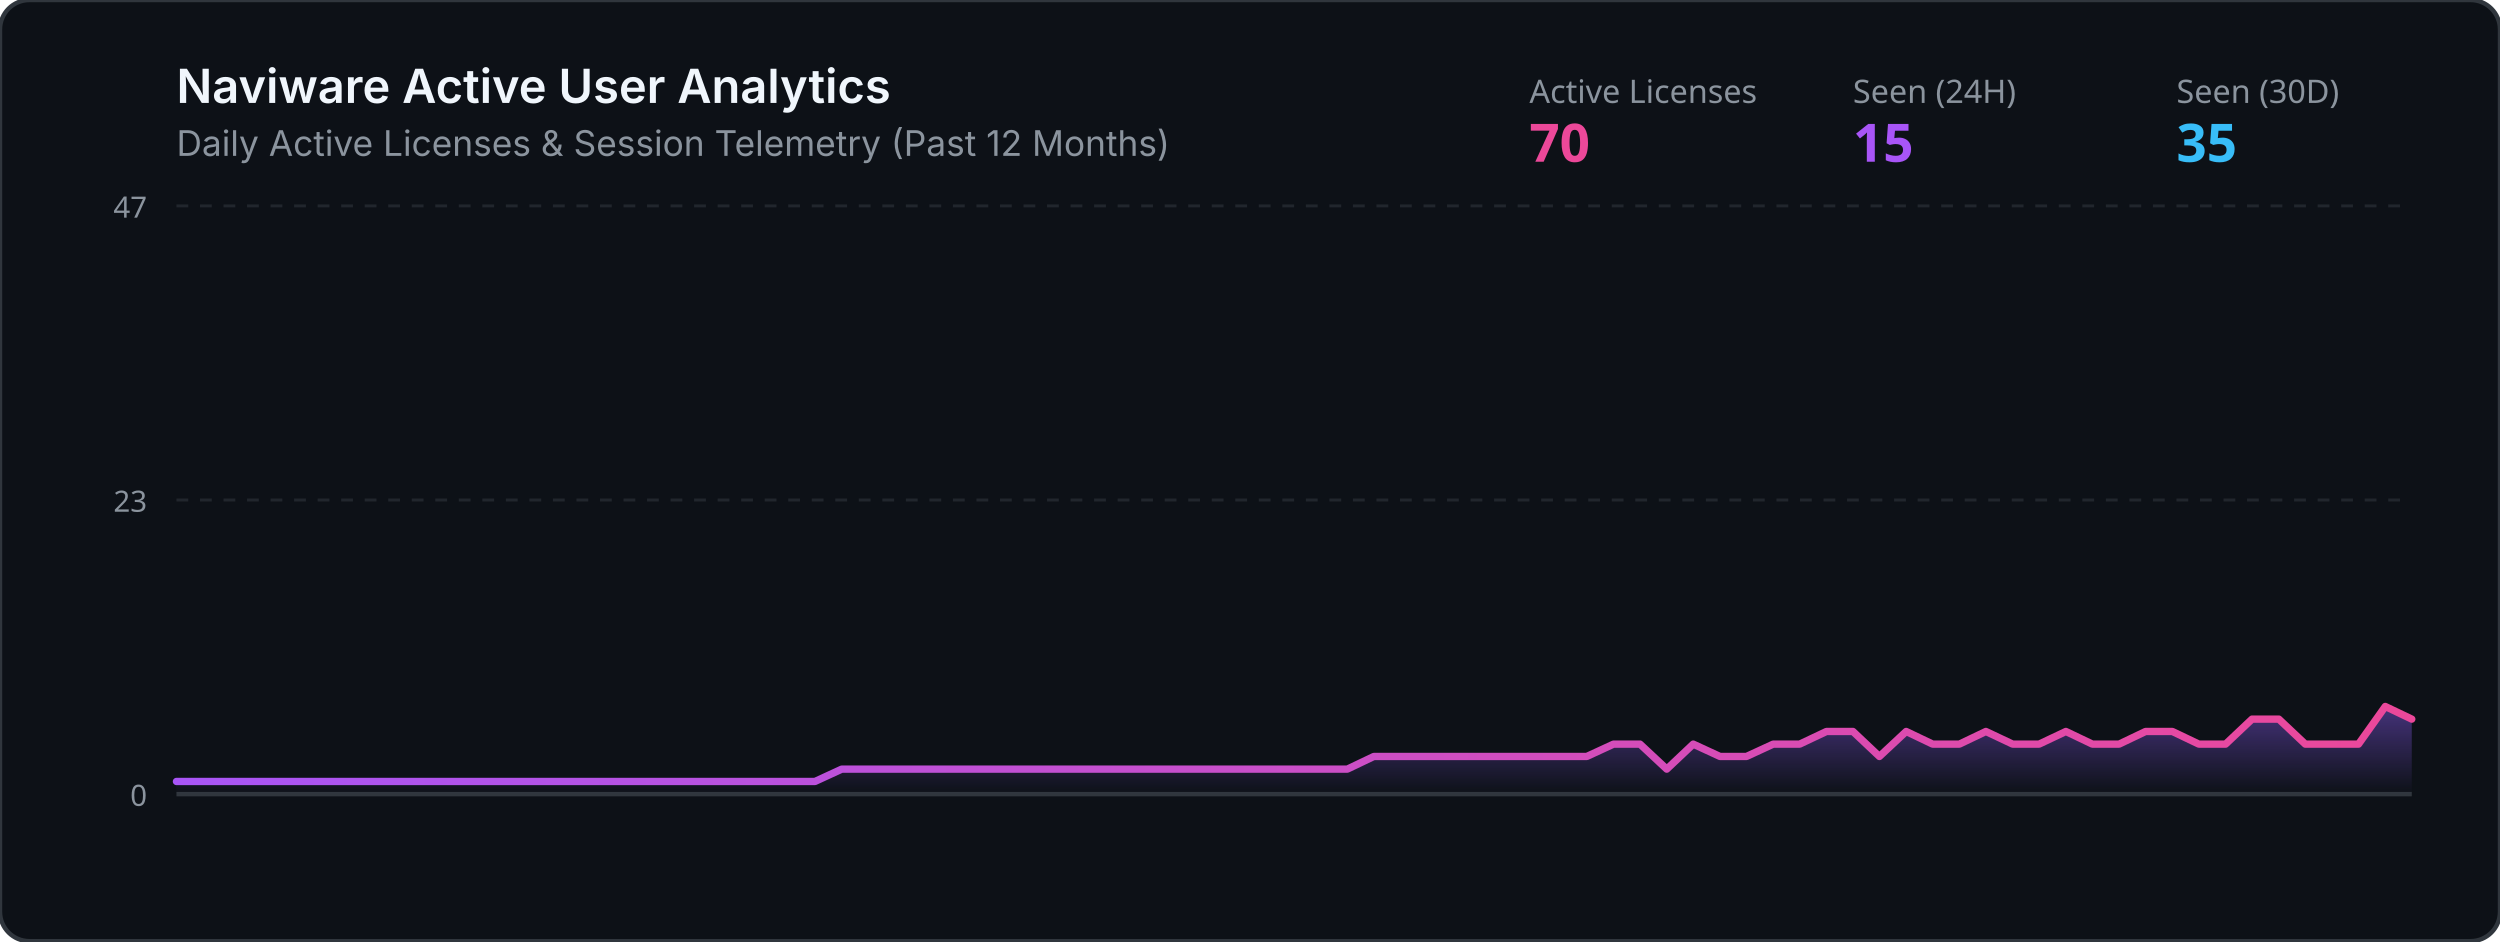
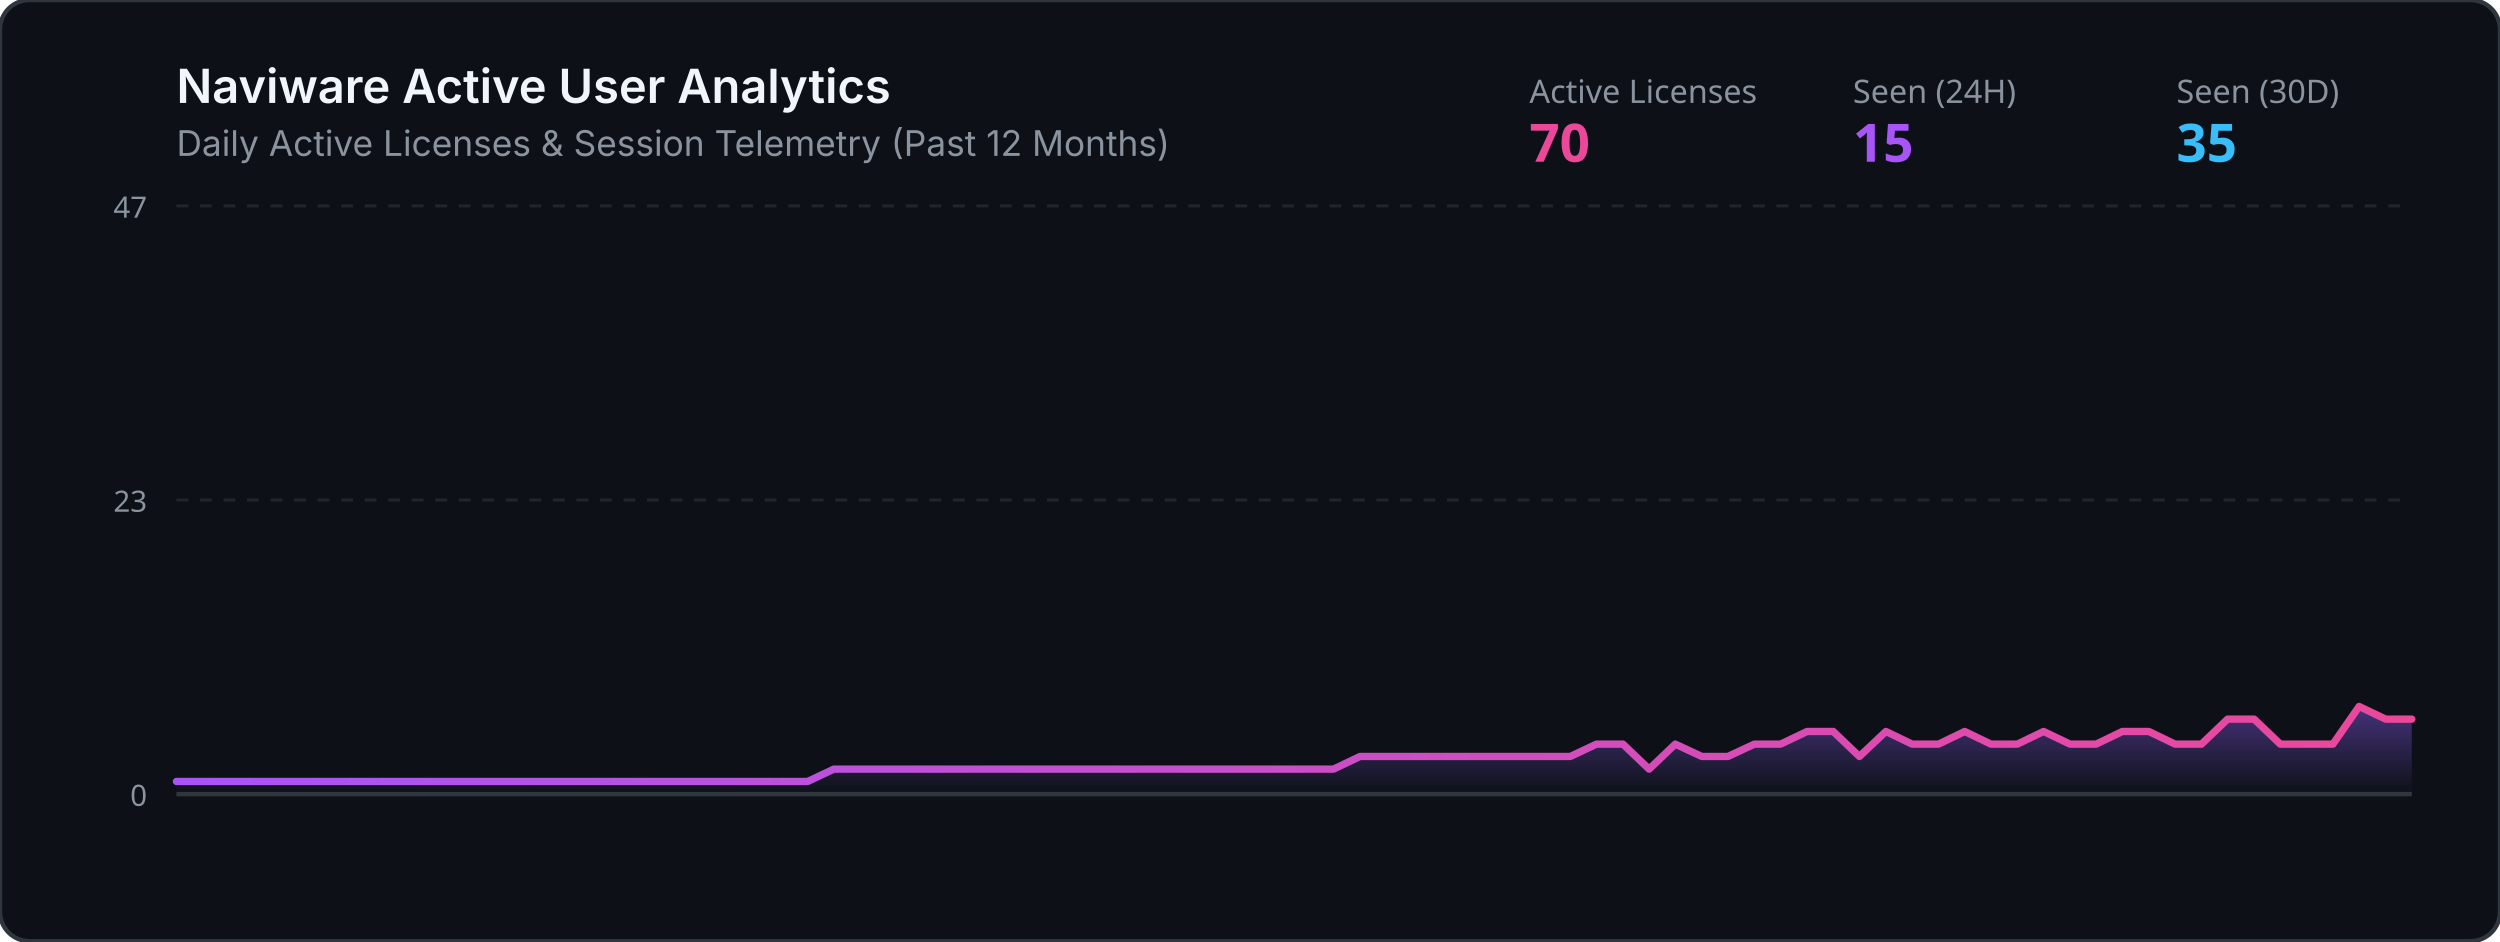
<svg xmlns="http://www.w3.org/2000/svg" viewBox="0 0 850 320" width="100%" height="320">
  <defs>
    <linearGradient id="grad" x1="0%" y1="0%" x2="0%" y2="100%">
      <stop offset="0%" stop-color="#8b5cf6" stop-opacity="0.45" />
      <stop offset="100%" stop-color="#8b5cf6" stop-opacity="0.0" />
    </linearGradient>
    <linearGradient id="lineGrad" x1="0%" y1="0%" x2="100%" y2="0%">
      <stop offset="0%" stop-color="#a855f7" />
      <stop offset="100%" stop-color="#ec4899" />
    </linearGradient>
  </defs>
  <rect width="850" height="320" rx="10" fill="#0d1117" stroke="#30363d" stroke-width="1.5" />
  <text x="60" y="35" fill="#f0f6fc" font-family="-apple-system,BlinkMacSystemFont,Segoe UI,sans-serif" font-size="16" font-weight="600">Naviware Active User Analytics</text>
  <text x="60" y="53" fill="#8b949e" font-family="-apple-system,BlinkMacSystemFont,Segoe UI,sans-serif" font-size="12">Daily Active Licenses &amp; Session Telemetry (Past 12 Months)</text>
  <text x="520" y="35" fill="#8b949e" font-family="sans-serif" font-size="11">Active Licenses</text>
  <text x="520" y="55" fill="#ec4899" font-family="sans-serif" font-size="18" font-weight="bold">70</text>
  <text x="630" y="35" fill="#8b949e" font-family="sans-serif" font-size="11">Seen (24H)</text>
  <text x="630" y="55" fill="#a855f7" font-family="sans-serif" font-size="18" font-weight="bold">15</text>
  <text x="740" y="35" fill="#8b949e" font-family="sans-serif" font-size="11">Seen (30D)</text>
  <text x="740" y="55" fill="#38bdf8" font-family="sans-serif" font-size="18" font-weight="bold">35</text>
  <line x1="60" y1="70" x2="820" y2="70" stroke="#21262d" stroke-width="1" stroke-dasharray="4" />
  <line x1="60" y1="170.0" x2="820" y2="170.0" stroke="#21262d" stroke-width="1" stroke-dasharray="4" />
  <line x1="60" y1="270" x2="820" y2="270" stroke="#30363d" stroke-width="1.5" />
  <text x="50" y="74" fill="#8b949e" font-family="sans-serif" font-size="10" text-anchor="end">47</text>
  <text x="50" y="174.0" fill="#8b949e" font-family="sans-serif" font-size="10" text-anchor="end">23</text>
  <text x="50" y="274" fill="#8b949e" font-family="sans-serif" font-size="10" text-anchor="end">0</text>
-   <polygon points="60,270 60.0,265.7 69.0,265.7 78.1,265.7 87.1,265.7 96.2,265.7 105.2,265.7 114.3,265.7 123.3,265.7 132.4,265.7 141.4,265.7 150.5,265.7 159.5,265.7 168.6,265.7 177.6,265.7 186.7,265.7 195.7,265.7 204.8,265.7 213.8,265.7 222.9,265.7 231.9,265.7 241.0,265.7 250.0,265.7 259.0,265.7 268.1,265.7 277.1,265.7 286.2,261.5 295.2,261.5 304.3,261.5 313.3,261.5 322.4,261.5 331.4,261.5 340.5,261.5 349.5,261.5 358.6,261.5 367.6,261.5 376.7,261.5 385.7,261.5 394.8,261.5 403.8,261.5 412.9,261.5 421.9,261.5 431.0,261.5 440.0,261.5 449.0,261.5 458.1,261.5 467.1,257.2 476.2,257.2 485.2,257.2 494.3,257.2 503.3,257.2 512.4,257.2 521.4,257.2 530.5,257.2 539.5,257.2 548.6,253.0 557.6,253.0 566.7,261.5 575.7,253.0 584.8,257.2 593.8,257.2 602.9,253.0 611.9,253.0 621.0,248.7 630.0,248.7 639.0,257.2 648.1,248.7 657.1,253.0 666.2,253.0 675.2,248.7 684.3,253.0 693.3,253.0 702.4,248.7 711.4,253.0 720.5,253.0 729.5,248.7 738.6,248.7 747.6,253.0 756.7,253.0 765.7,244.5 774.8,244.5 783.8,253.0 792.9,253.0 801.9,253.0 811.0,240.2 820.0,244.5 820,270" fill="url(#grad)" />
-   <polyline points="60.0,265.7 69.0,265.7 78.1,265.7 87.1,265.7 96.2,265.7 105.2,265.7 114.3,265.7 123.3,265.7 132.4,265.7 141.4,265.7 150.5,265.7 159.5,265.7 168.6,265.7 177.6,265.7 186.7,265.7 195.7,265.7 204.8,265.7 213.8,265.7 222.9,265.7 231.9,265.7 241.0,265.7 250.0,265.7 259.0,265.7 268.1,265.7 277.1,265.7 286.2,261.5 295.2,261.5 304.3,261.5 313.3,261.5 322.4,261.5 331.4,261.5 340.5,261.5 349.5,261.5 358.6,261.5 367.6,261.5 376.7,261.5 385.7,261.5 394.8,261.5 403.8,261.5 412.9,261.5 421.9,261.5 431.0,261.5 440.0,261.5 449.0,261.5 458.1,261.5 467.1,257.2 476.2,257.2 485.2,257.2 494.3,257.2 503.3,257.2 512.4,257.2 521.4,257.2 530.5,257.2 539.5,257.2 548.6,253.0 557.6,253.0 566.7,261.5 575.7,253.0 584.8,257.2 593.8,257.2 602.9,253.0 611.9,253.0 621.0,248.7 630.0,248.7 639.0,257.2 648.1,248.7 657.1,253.0 666.2,253.0 675.2,248.7 684.3,253.0 693.3,253.0 702.4,248.7 711.4,253.0 720.5,253.0 729.5,248.7 738.6,248.7 747.6,253.0 756.7,253.0 765.7,244.5 774.8,244.5 783.8,253.0 792.9,253.0 801.9,253.0 811.0,240.2 820.0,244.5" fill="none" stroke="url(#lineGrad)" stroke-width="2.5" stroke-linecap="round" stroke-linejoin="round" />
+   <polygon points="60,270 60.0,265.7 68.9,265.7 77.9,265.7 86.8,265.7 95.8,265.7 104.7,265.7 113.6,265.7 122.6,265.7 131.5,265.7 140.5,265.7 149.4,265.7 158.4,265.7 167.3,265.7 176.2,265.7 185.2,265.7 194.1,265.7 203.1,265.7 212.0,265.7 220.9,265.7 229.9,265.7 238.8,265.7 247.8,265.7 256.7,265.7 265.6,265.7 274.6,265.7 283.5,261.5 292.5,261.5 301.4,261.5 310.4,261.5 319.3,261.5 328.2,261.5 337.2,261.5 346.1,261.5 355.1,261.5 364.0,261.5 372.9,261.5 381.9,261.5 390.8,261.5 399.8,261.5 408.7,261.5 417.6,261.5 426.6,261.5 435.5,261.5 444.5,261.5 453.4,261.5 462.4,257.2 471.3,257.2 480.2,257.2 489.2,257.2 498.1,257.2 507.1,257.2 516.0,257.2 524.9,257.2 533.9,257.2 542.8,253.0 551.8,253.0 560.7,261.5 569.6,253.0 578.6,257.2 587.5,257.2 596.5,253.0 605.4,253.0 614.4,248.7 623.3,248.7 632.2,257.2 641.2,248.7 650.1,253.0 659.1,253.0 668.0,248.7 676.9,253.0 685.9,253.0 694.8,248.7 703.8,253.0 712.7,253.0 721.6,248.7 730.6,248.7 739.5,253.0 748.5,253.0 757.4,244.5 766.4,244.5 775.3,253.0 784.2,253.0 793.2,253.0 802.1,240.2 811.1,244.5 820.0,244.5 820,270" fill="url(#grad)" />
+   <polyline points="60.0,265.7 68.9,265.7 77.9,265.7 86.8,265.7 95.8,265.7 104.7,265.7 113.6,265.7 122.6,265.7 131.5,265.7 140.5,265.7 149.4,265.7 158.4,265.7 167.3,265.7 176.2,265.7 185.2,265.7 194.1,265.7 203.1,265.7 212.0,265.7 220.9,265.7 229.9,265.7 238.8,265.7 247.8,265.7 256.7,265.7 265.6,265.7 274.6,265.7 283.5,261.5 292.5,261.5 301.4,261.5 310.4,261.5 319.3,261.5 328.2,261.5 337.2,261.5 346.1,261.5 355.1,261.5 364.0,261.5 372.9,261.5 381.9,261.5 390.8,261.5 399.8,261.5 408.7,261.5 417.6,261.5 426.6,261.5 435.5,261.5 444.5,261.5 453.4,261.5 462.4,257.2 471.3,257.2 480.2,257.2 489.2,257.2 498.1,257.2 507.1,257.2 516.0,257.2 524.9,257.2 533.9,257.2 542.8,253.0 551.8,253.0 560.7,261.5 569.6,253.0 578.6,257.2 587.5,257.2 596.5,253.0 605.4,253.0 614.4,248.7 623.3,248.7 632.2,257.2 641.2,248.7 650.1,253.0 659.1,253.0 668.0,248.7 676.9,253.0 685.9,253.0 694.8,248.7 703.8,253.0 712.7,253.0 721.6,248.7 730.6,248.7 739.5,253.0 748.5,253.0 757.4,244.5 766.4,244.5 775.3,253.0 784.2,253.0 793.2,253.0 802.1,240.2 811.1,244.5 820.0,244.5" fill="none" stroke="url(#lineGrad)" stroke-width="2.5" stroke-linecap="round" stroke-linejoin="round" />
</svg>
